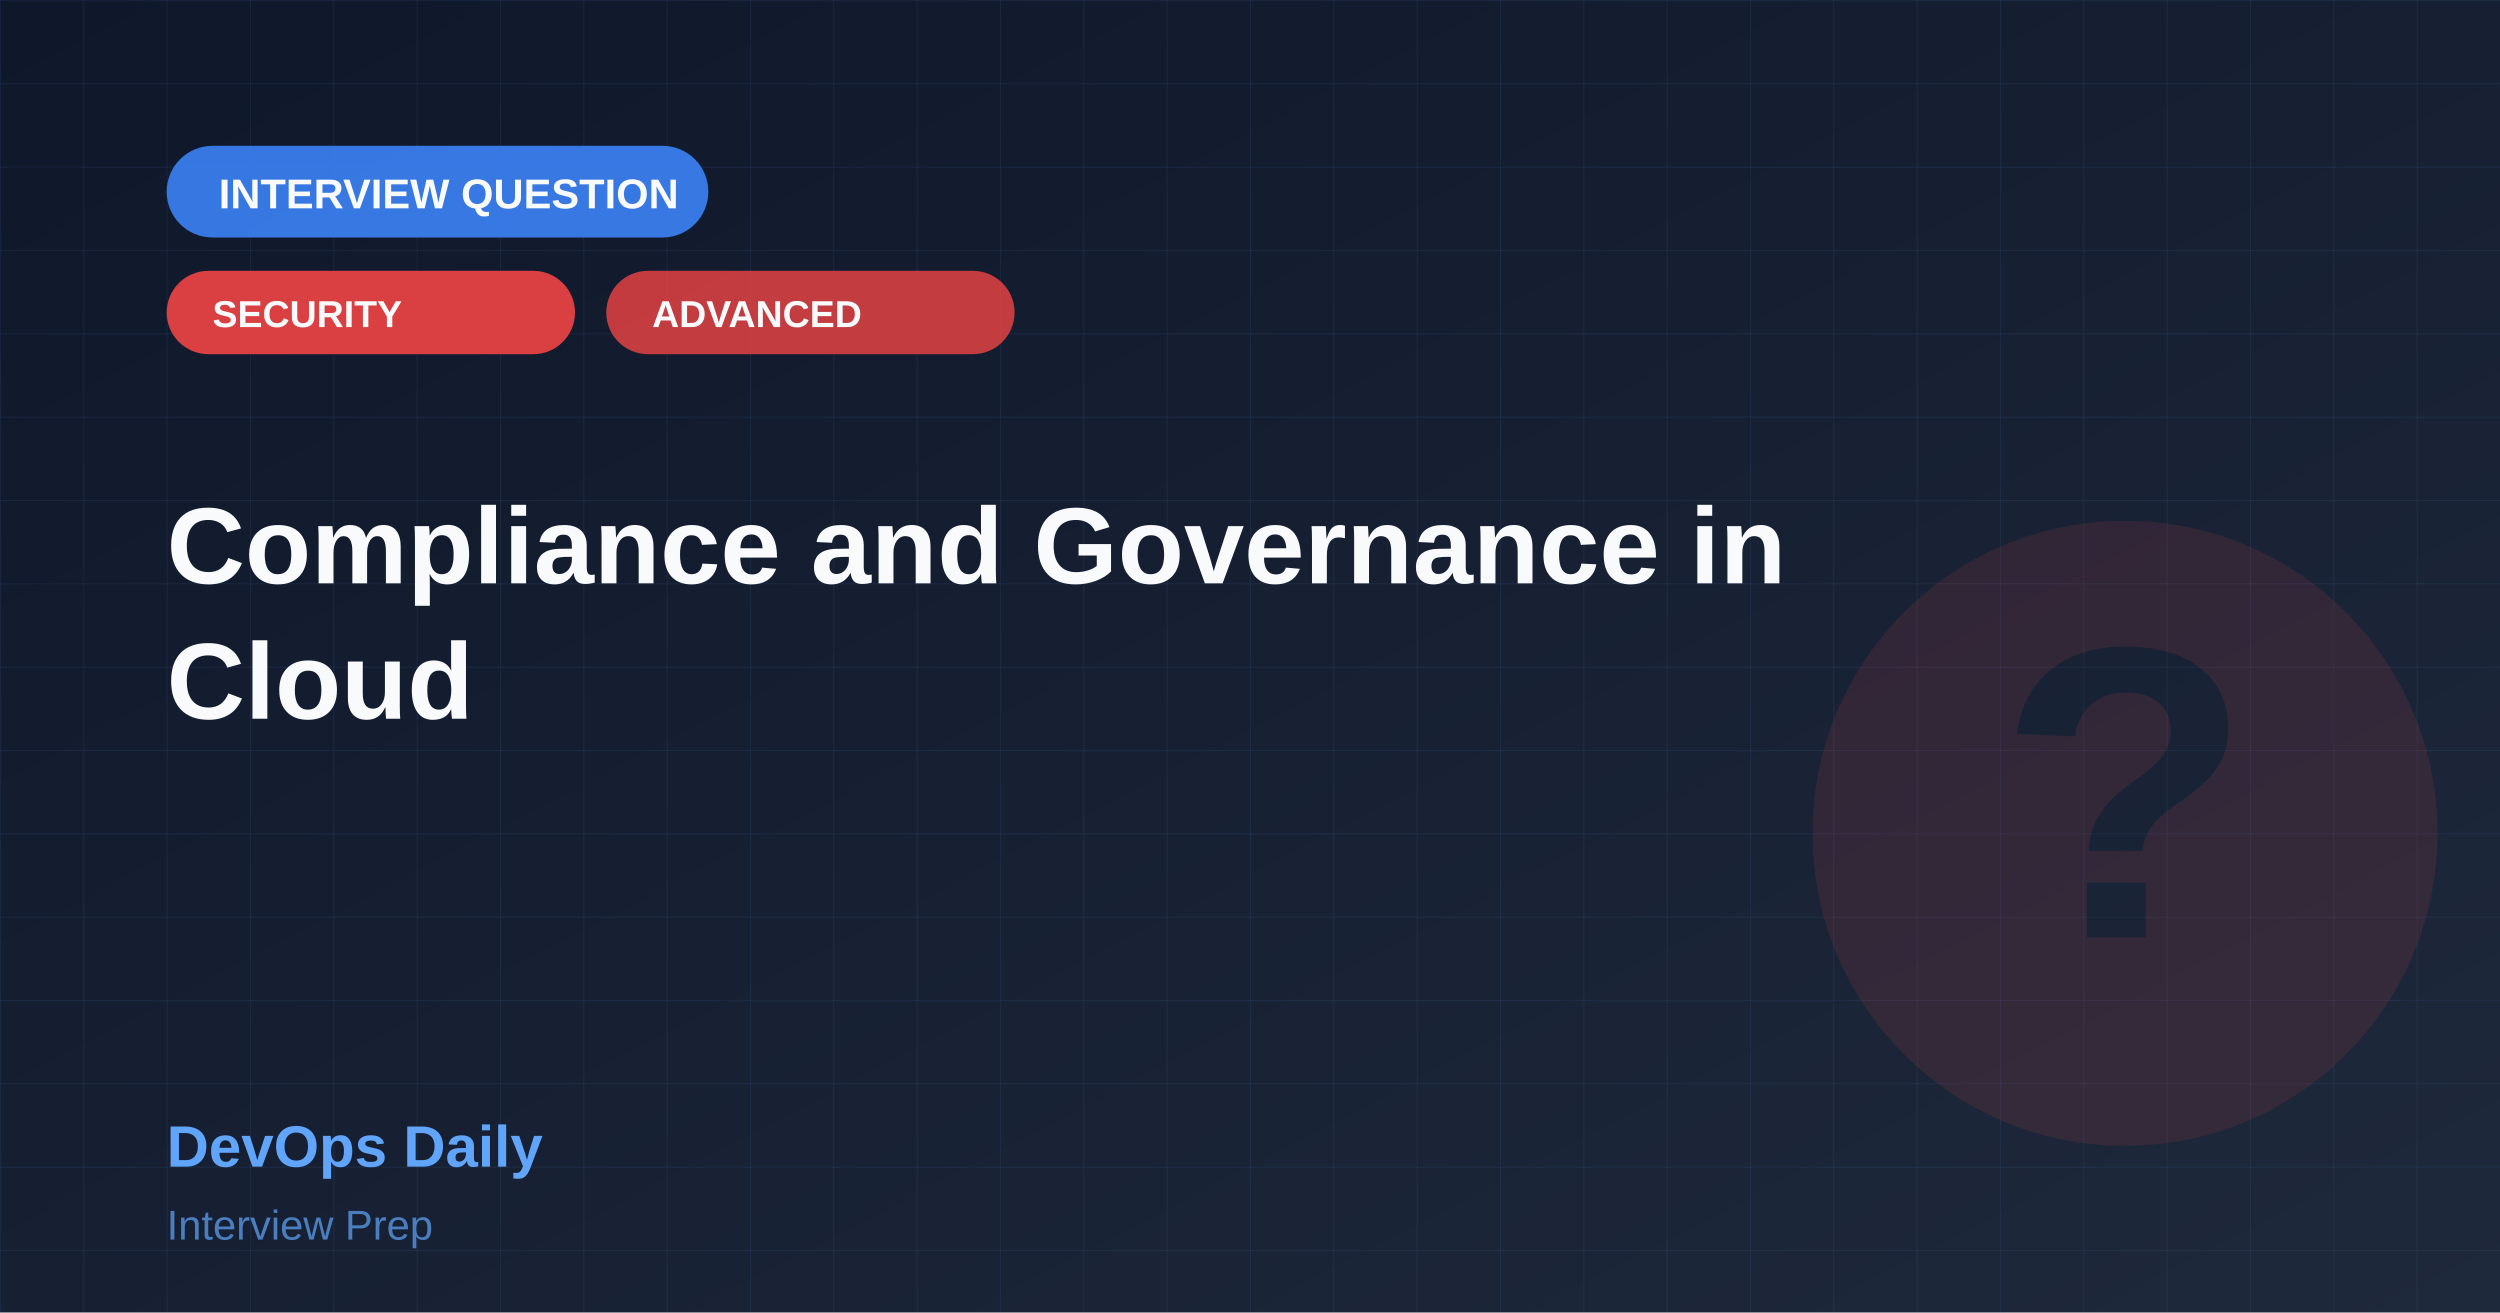
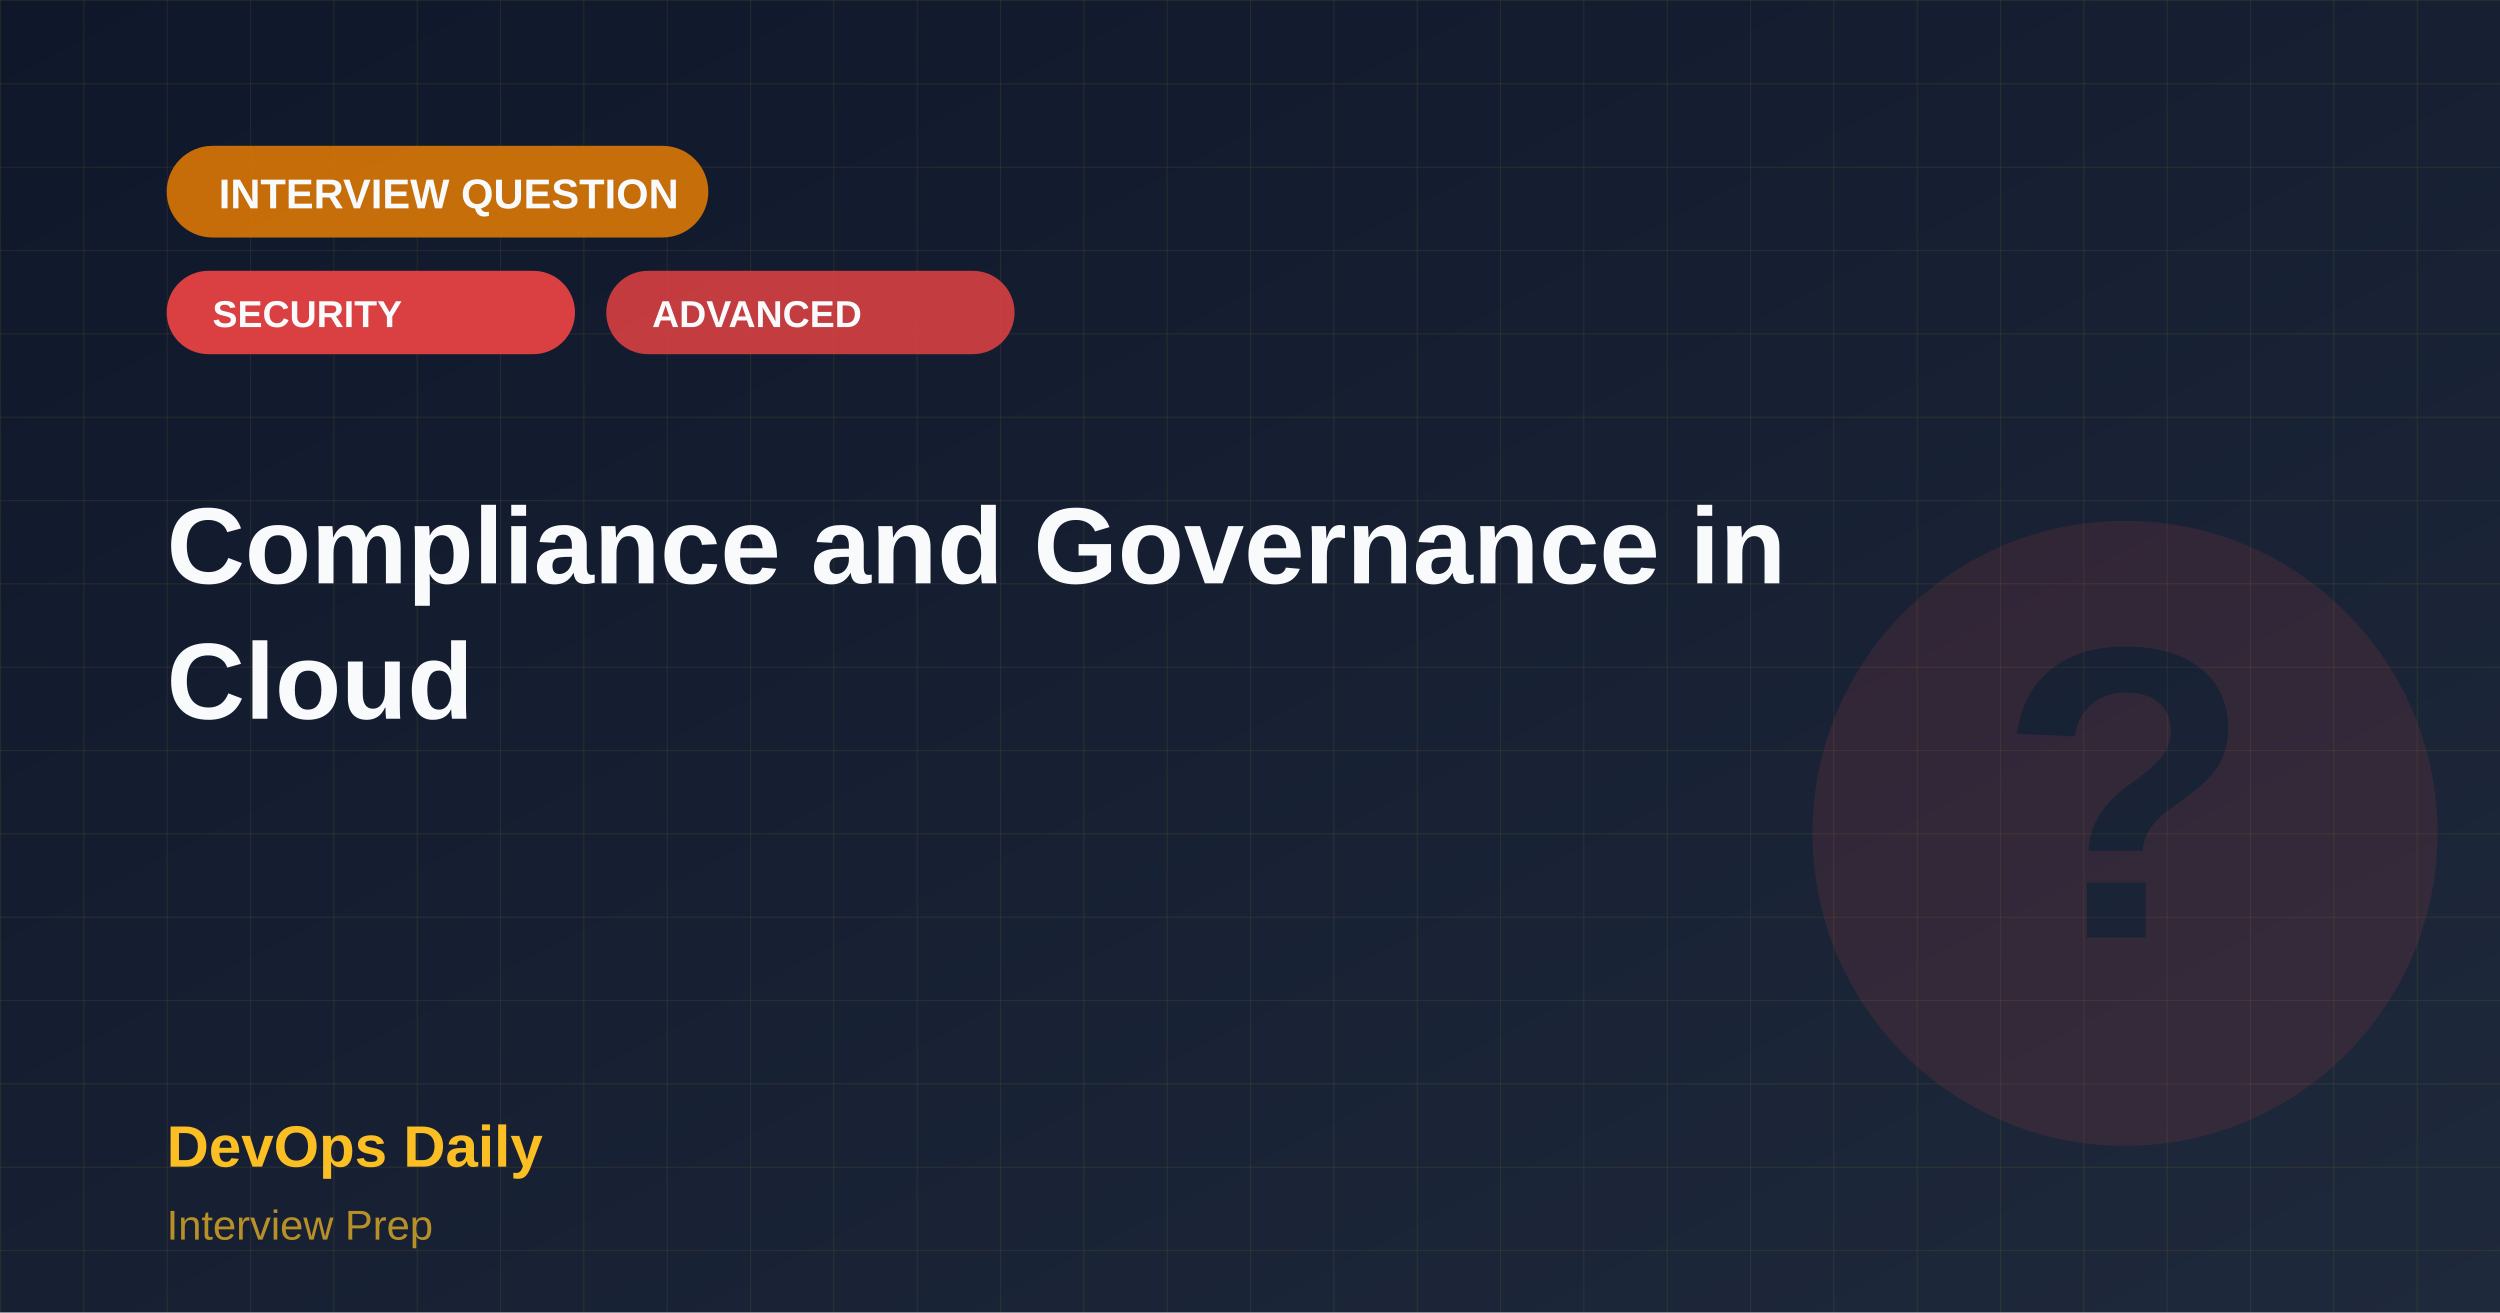
<svg xmlns="http://www.w3.org/2000/svg" width="1200" height="630">
  <defs>
    <linearGradient id="bgGradient" x1="0%" y1="0%" x2="100%" y2="100%">
      <stop offset="0%" style="stop-color:#0f172a;stop-opacity:1" />
      <stop offset="100%" style="stop-color:#1e293b;stop-opacity:1" />
    </linearGradient>
    <pattern id="grid" x="0" y="0" width="40" height="40" patternUnits="userSpaceOnUse">
-       <line x1="0" y1="0" x2="0" y2="40" stroke="#60a5fa" stroke-width="1" opacity="0.08" />
-       <line x1="0" y1="0" x2="40" y2="0" stroke="#60a5fa" stroke-width="1" opacity="0.08" />
+       <line x1="0" y1="0" x2="0" y2="40" stroke="#fbbf24" stroke-width="1" opacity="0.08" />
+       <line x1="0" y1="0" x2="40" y2="0" stroke="#fbbf24" stroke-width="1" opacity="0.08" />
    </pattern>
  </defs>
  <rect width="1200" height="630" fill="url(#bgGradient)" />
  <rect width="1200" height="630" fill="url(#grid)" />
-   <rect x="80" y="70" width="260" height="44" rx="22" fill="#3b82f6" opacity="0.9" />
+   <rect x="80" y="70" width="260" height="44" rx="22" fill="#d97706" opacity="0.9" />
  <text x="105" y="100" font-family="Arial, sans-serif" font-size="20" font-weight="bold" fill="#f8fafc">INTERVIEW QUESTION</text>
  <rect x="80" y="130" width="196" height="40" rx="20" fill="#ef4444" opacity="0.9" />
  <text x="102" y="157" font-family="Arial, sans-serif" font-size="18" font-weight="bold" fill="#f8fafc">SECURITY</text>
  <rect x="291" y="130" width="196" height="40" rx="20" fill="#ef4444" opacity="0.8" />
  <text x="313" y="157" font-family="Arial, sans-serif" font-size="18" font-weight="600" fill="#f8fafc">ADVANCED</text>
  <g opacity="0.12">
    <circle cx="1020" cy="400" r="150" fill="#ef4444" />
    <text x="1020" y="450" font-family="Arial, sans-serif" font-size="200" font-weight="bold" fill="#0f172a" text-anchor="middle">?</text>
  </g>
  <text x="80" y="280" font-family="Arial, sans-serif" font-size="52" font-weight="bold" fill="#f8fafc">Compliance and Governance in</text>
  <text x="80" y="345" font-family="Arial, sans-serif" font-size="52" font-weight="bold" fill="#f8fafc">Cloud</text>
-   <text x="80" y="560" font-family="Arial, sans-serif" font-size="28" font-weight="bold" fill="#60a5fa">DevOps Daily</text>
-   <text x="80" y="595" font-family="Arial, sans-serif" font-size="20" font-weight="500" fill="#60a5fa" opacity="0.7">Interview Prep</text>
+   <text x="80" y="560" font-family="Arial, sans-serif" font-size="28" font-weight="bold" fill="#fbbf24">DevOps Daily</text>
+   <text x="80" y="595" font-family="Arial, sans-serif" font-size="20" font-weight="500" fill="#fbbf24" opacity="0.7">Interview Prep</text>
</svg>
